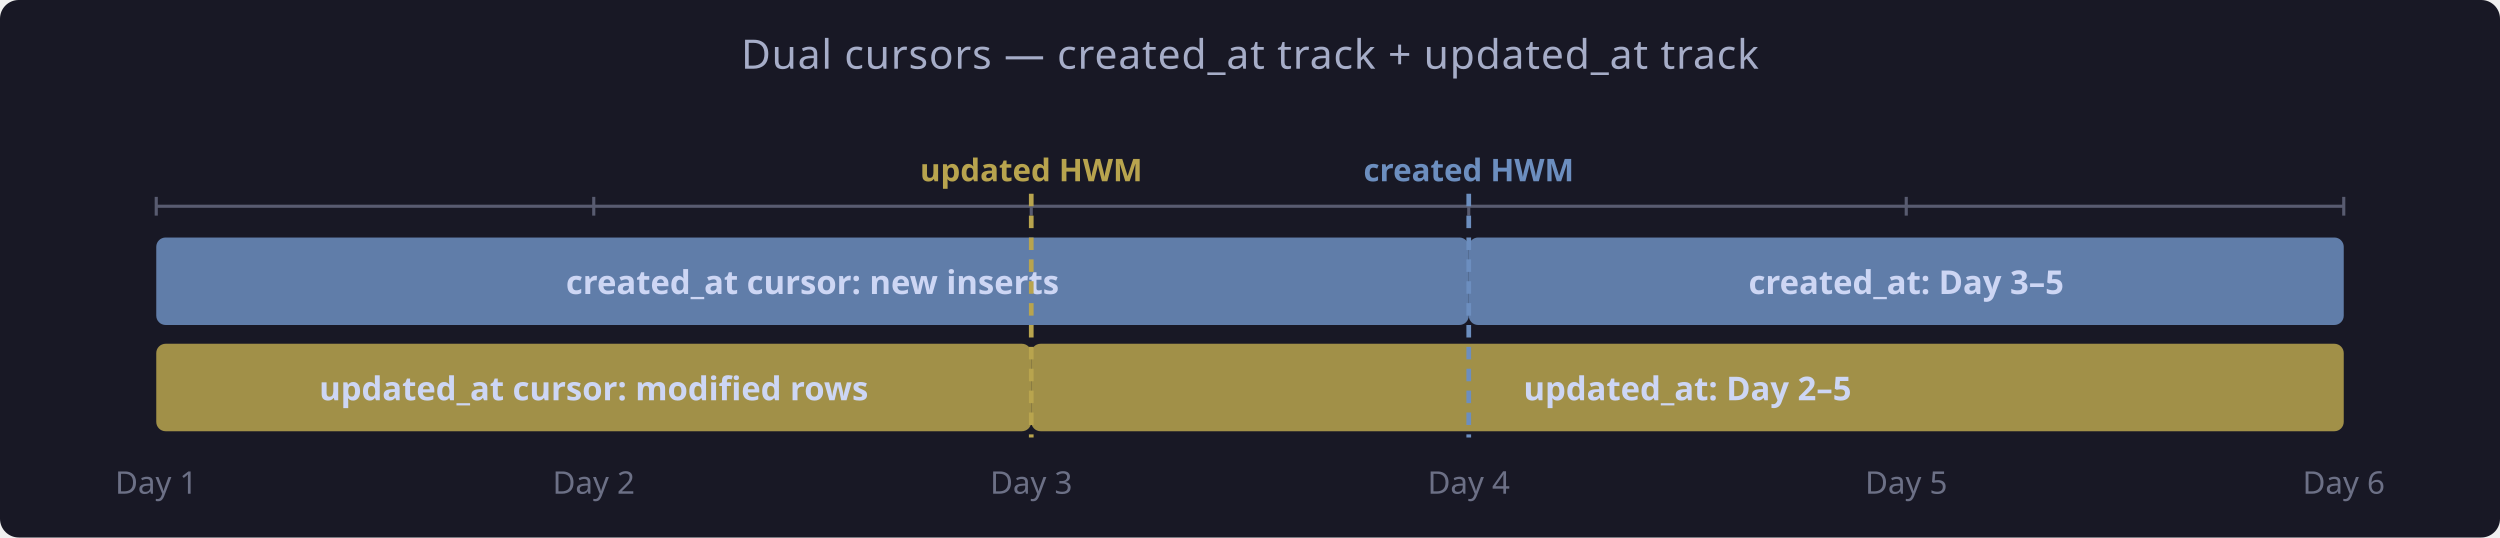
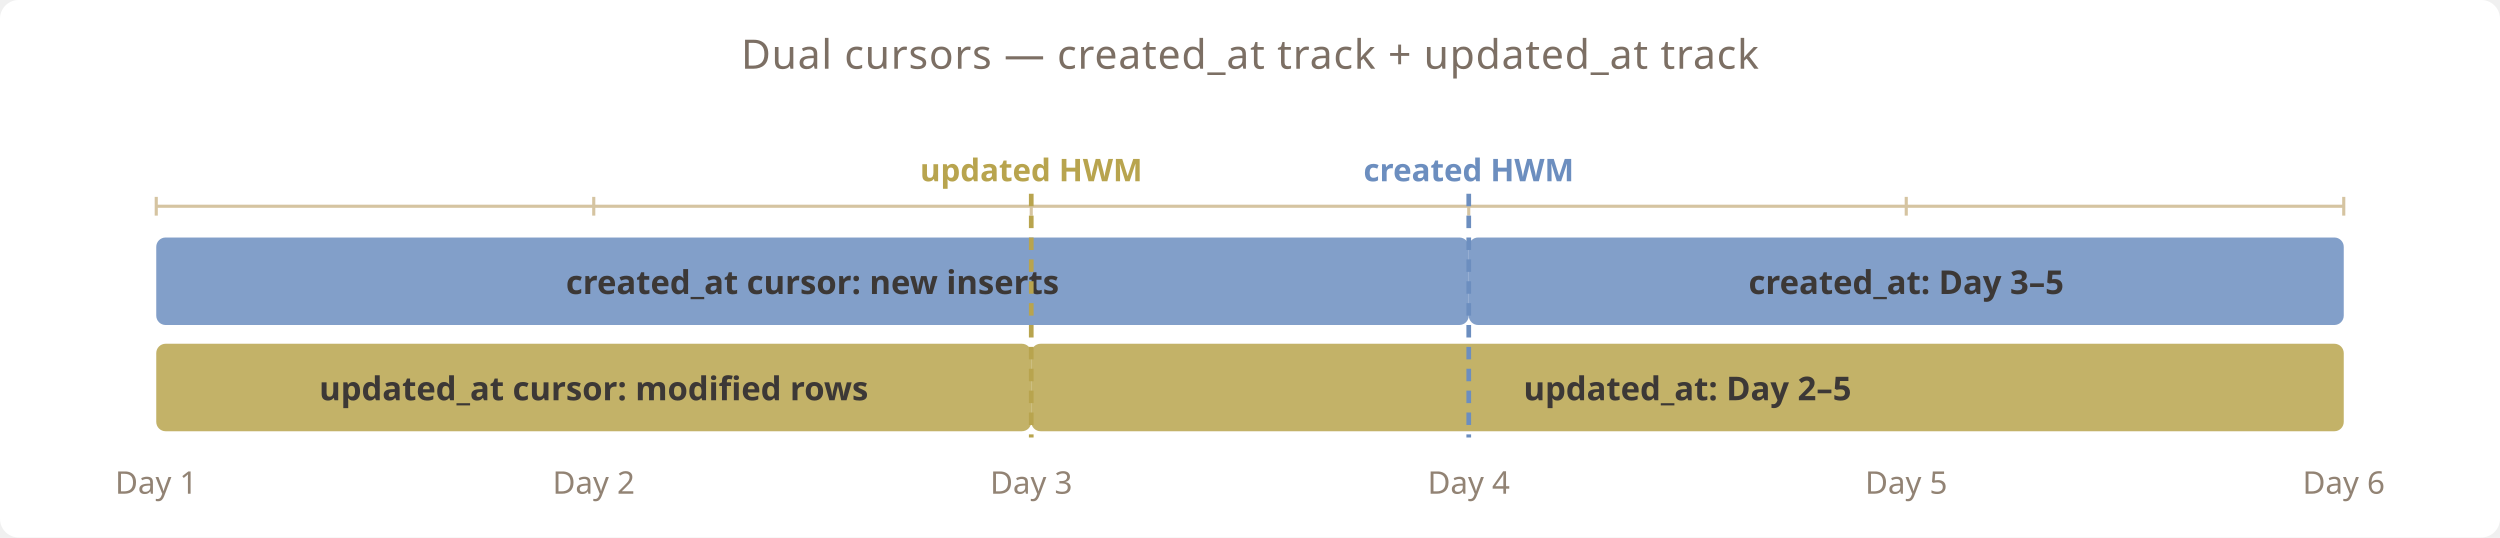
<svg xmlns="http://www.w3.org/2000/svg" width="800" height="172" viewBox="0 0 800 172">
-   <rect x="0" y="0" width="800" height="172" fill="#181825" rx="6" />
-   <text x="400" y="22" text-anchor="middle" fill="#a6adc8" font-family="'Segoe UI', system-ui, sans-serif" font-size="13" letter-spacing="0.3">Dual cursors — created_at track + updated_at track</text>
-   <line x1="50" y1="66" x2="750" y2="66" stroke="#585b70" stroke-width="1" />
-   <line x1="50" y1="63" x2="50" y2="69" stroke="#585b70" stroke-width="1" />
-   <text x="50" y="158" text-anchor="middle" fill="#6c7086" font-family="'Segoe UI', system-ui, sans-serif" font-size="10">Day 1</text>
-   <line x1="190" y1="63" x2="190" y2="69" stroke="#585b70" stroke-width="1" />
-   <text x="190" y="158" text-anchor="middle" fill="#6c7086" font-family="'Segoe UI', system-ui, sans-serif" font-size="10">Day 2</text>
-   <line x1="330" y1="63" x2="330" y2="69" stroke="#585b70" stroke-width="1" />
-   <text x="330" y="158" text-anchor="middle" fill="#6c7086" font-family="'Segoe UI', system-ui, sans-serif" font-size="10">Day 3</text>
-   <line x1="470" y1="63" x2="470" y2="69" stroke="#585b70" stroke-width="1" />
-   <text x="470" y="158" text-anchor="middle" fill="#6c7086" font-family="'Segoe UI', system-ui, sans-serif" font-size="10">Day 4</text>
-   <line x1="610" y1="63" x2="610" y2="69" stroke="#585b70" stroke-width="1" />
-   <text x="610" y="158" text-anchor="middle" fill="#6c7086" font-family="'Segoe UI', system-ui, sans-serif" font-size="10">Day 5</text>
-   <line x1="750" y1="63" x2="750" y2="69" stroke="#585b70" stroke-width="1" />
-   <text x="750" y="158" text-anchor="middle" fill="#6c7086" font-family="'Segoe UI', system-ui, sans-serif" font-size="10">Day 6</text>
+   <rect x="0" y="0" width="800" height="172" fill="#ffffff" rx="6" />
+   <text x="400" y="22" text-anchor="middle" fill="#7c6f64" font-family="'Segoe UI', system-ui, sans-serif" font-size="13" letter-spacing="0.3">Dual cursors — created_at track + updated_at track</text>
+   <line x1="50" y1="66" x2="750" y2="66" stroke="#d5c4a1" stroke-width="1" />
+   <line x1="50" y1="63" x2="50" y2="69" stroke="#d5c4a1" stroke-width="1" />
+   <text x="50" y="158" text-anchor="middle" fill="#928374" font-family="'Segoe UI', system-ui, sans-serif" font-size="10">Day 1</text>
+   <line x1="190" y1="63" x2="190" y2="69" stroke="#d5c4a1" stroke-width="1" />
+   <text x="190" y="158" text-anchor="middle" fill="#928374" font-family="'Segoe UI', system-ui, sans-serif" font-size="10">Day 2</text>
+   <line x1="330" y1="63" x2="330" y2="69" stroke="#d5c4a1" stroke-width="1" />
+   <text x="330" y="158" text-anchor="middle" fill="#928374" font-family="'Segoe UI', system-ui, sans-serif" font-size="10">Day 3</text>
+   <line x1="470" y1="63" x2="470" y2="69" stroke="#d5c4a1" stroke-width="1" />
+   <text x="470" y="158" text-anchor="middle" fill="#928374" font-family="'Segoe UI', system-ui, sans-serif" font-size="10">Day 4</text>
+   <line x1="610" y1="63" x2="610" y2="69" stroke="#d5c4a1" stroke-width="1" />
+   <text x="610" y="158" text-anchor="middle" fill="#928374" font-family="'Segoe UI', system-ui, sans-serif" font-size="10">Day 5</text>
+   <line x1="750" y1="63" x2="750" y2="69" stroke="#d5c4a1" stroke-width="1" />
+   <text x="750" y="158" text-anchor="middle" fill="#928374" font-family="'Segoe UI', system-ui, sans-serif" font-size="10">Day 6</text>
  <rect x="50" y="76" width="420" height="28" fill="#6c8ebf" rx="3" opacity="0.85" />
  <g>
    <defs>
      <clipPath id="clip-o9py4n">
        <rect x="54" y="76" width="412" height="28" />
      </clipPath>
    </defs>
-     <text x="260" y="90" text-anchor="middle" dominant-baseline="central" fill="#cdd6f4" font-family="'Segoe UI', system-ui, sans-serif" font-size="10.5" font-weight="600" clip-path="url(#clip-o9py4n)">created_at cursor: new inserts</text>
+     <text x="260" y="90" text-anchor="middle" dominant-baseline="central" fill="#3c3836" font-family="'Segoe UI', system-ui, sans-serif" font-size="10.5" font-weight="600" clip-path="url(#clip-o9py4n)">created_at cursor: new inserts</text>
  </g>
  <rect x="470" y="76" width="280" height="28" fill="#6c8ebf" rx="3" opacity="0.85" />
  <g>
    <defs>
      <clipPath id="clip-4s6nao">
        <rect x="474" y="76" width="272" height="28" />
      </clipPath>
    </defs>
-     <text x="610" y="90" text-anchor="middle" dominant-baseline="central" fill="#cdd6f4" font-family="'Segoe UI', system-ui, sans-serif" font-size="10.5" font-weight="600" clip-path="url(#clip-4s6nao)">created_at: Day 3–5</text>
+     <text x="610" y="90" text-anchor="middle" dominant-baseline="central" fill="#3c3836" font-family="'Segoe UI', system-ui, sans-serif" font-size="10.5" font-weight="600" clip-path="url(#clip-4s6nao)">created_at: Day 3–5</text>
  </g>
  <rect x="50" y="110" width="280" height="28" fill="#b8a44e" rx="3" opacity="0.85" />
  <g>
    <defs>
      <clipPath id="clip-17xgp4">
        <rect x="54" y="110" width="272" height="28" />
      </clipPath>
    </defs>
-     <text x="190" y="124" text-anchor="middle" dominant-baseline="central" fill="#cdd6f4" font-family="'Segoe UI', system-ui, sans-serif" font-size="10.5" font-weight="600" clip-path="url(#clip-17xgp4)">updated_at cursor: modified rows</text>
+     <text x="190" y="124" text-anchor="middle" dominant-baseline="central" fill="#3c3836" font-family="'Segoe UI', system-ui, sans-serif" font-size="10.5" font-weight="600" clip-path="url(#clip-17xgp4)">updated_at cursor: modified rows</text>
  </g>
  <rect x="330" y="110" width="420" height="28" fill="#b8a44e" rx="3" opacity="0.85" />
  <g>
    <defs>
      <clipPath id="clip-fht0fw">
        <rect x="334" y="110" width="412" height="28" />
      </clipPath>
    </defs>
-     <text x="540" y="124" text-anchor="middle" dominant-baseline="central" fill="#cdd6f4" font-family="'Segoe UI', system-ui, sans-serif" font-size="10.5" font-weight="600" clip-path="url(#clip-fht0fw)">updated_at: Day 2–5</text>
+     <text x="540" y="124" text-anchor="middle" dominant-baseline="central" fill="#3c3836" font-family="'Segoe UI', system-ui, sans-serif" font-size="10.5" font-weight="600" clip-path="url(#clip-fht0fw)">updated_at: Day 2–5</text>
  </g>
  <line x1="470" y1="62" x2="470" y2="140" stroke="#6c8ebf" stroke-width="1.5" stroke-dasharray="4,3" />
  <text x="470" y="58" text-anchor="middle" fill="#6c8ebf" font-family="'Segoe UI', system-ui, sans-serif" font-size="10" font-weight="600">created HWM</text>
  <line x1="330" y1="62" x2="330" y2="140" stroke="#b8a44e" stroke-width="1.5" stroke-dasharray="4,3" />
  <text x="330" y="58" text-anchor="middle" fill="#b8a44e" font-family="'Segoe UI', system-ui, sans-serif" font-size="10" font-weight="600">updated HWM</text>
</svg>
